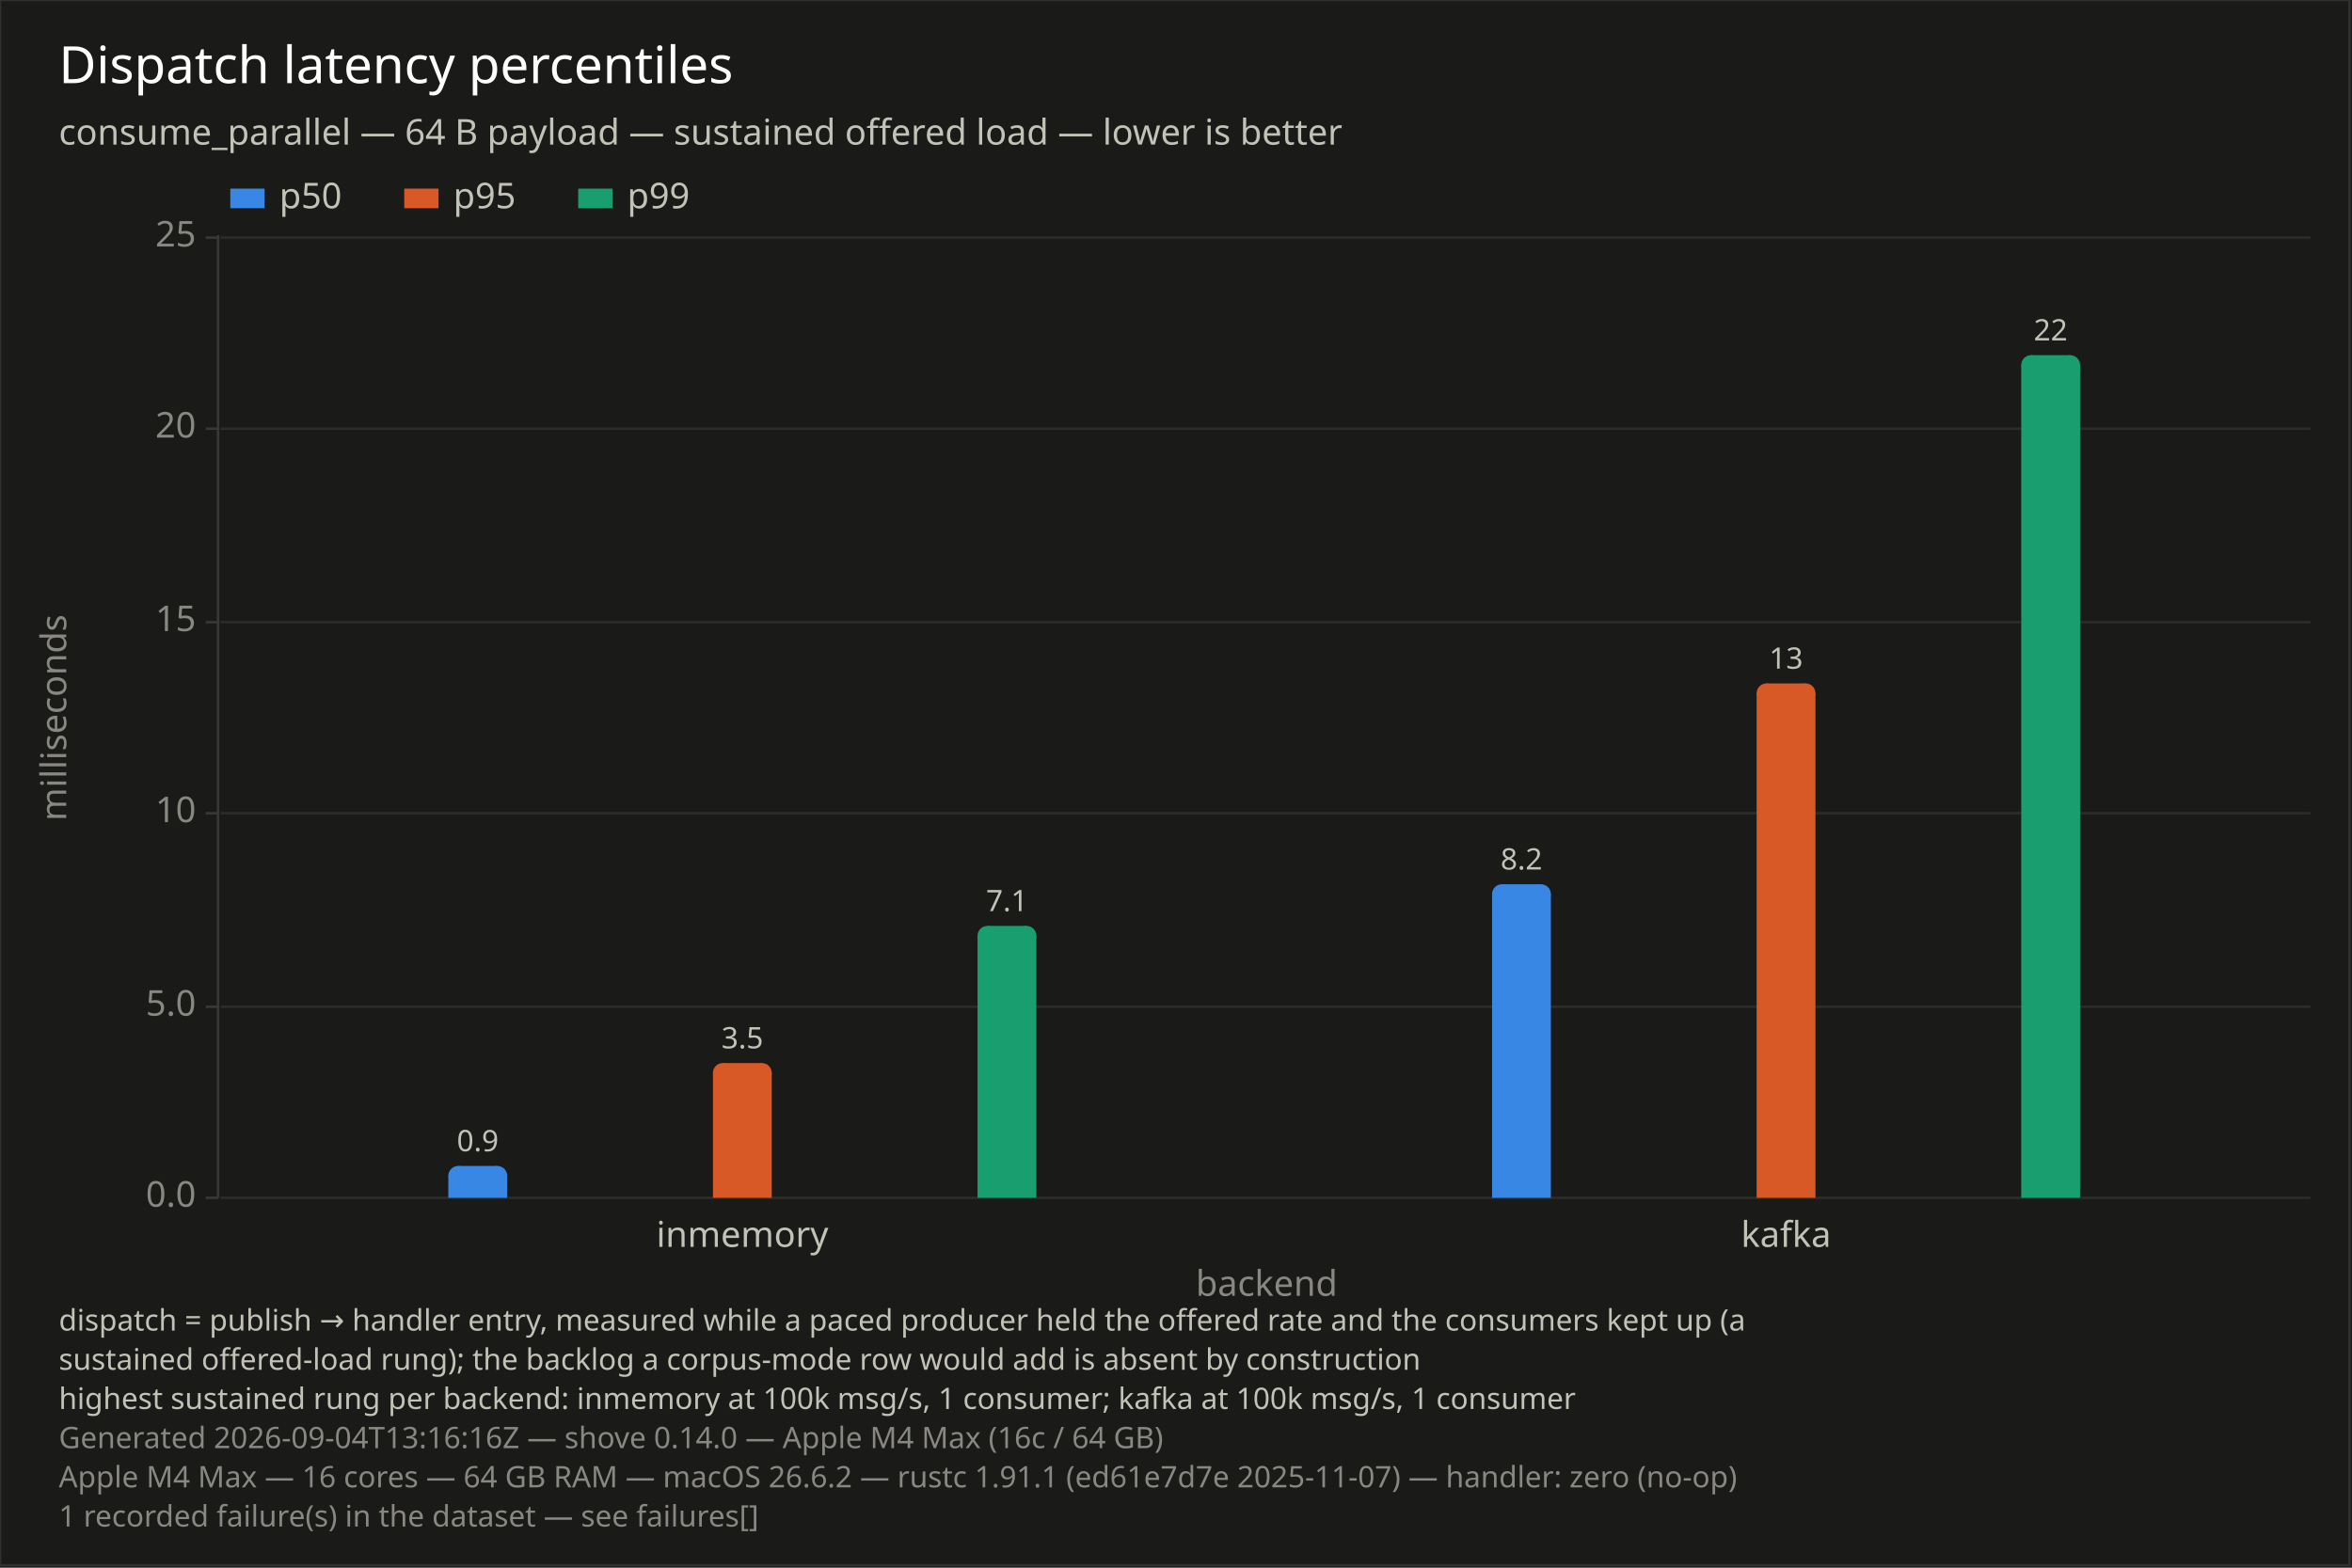
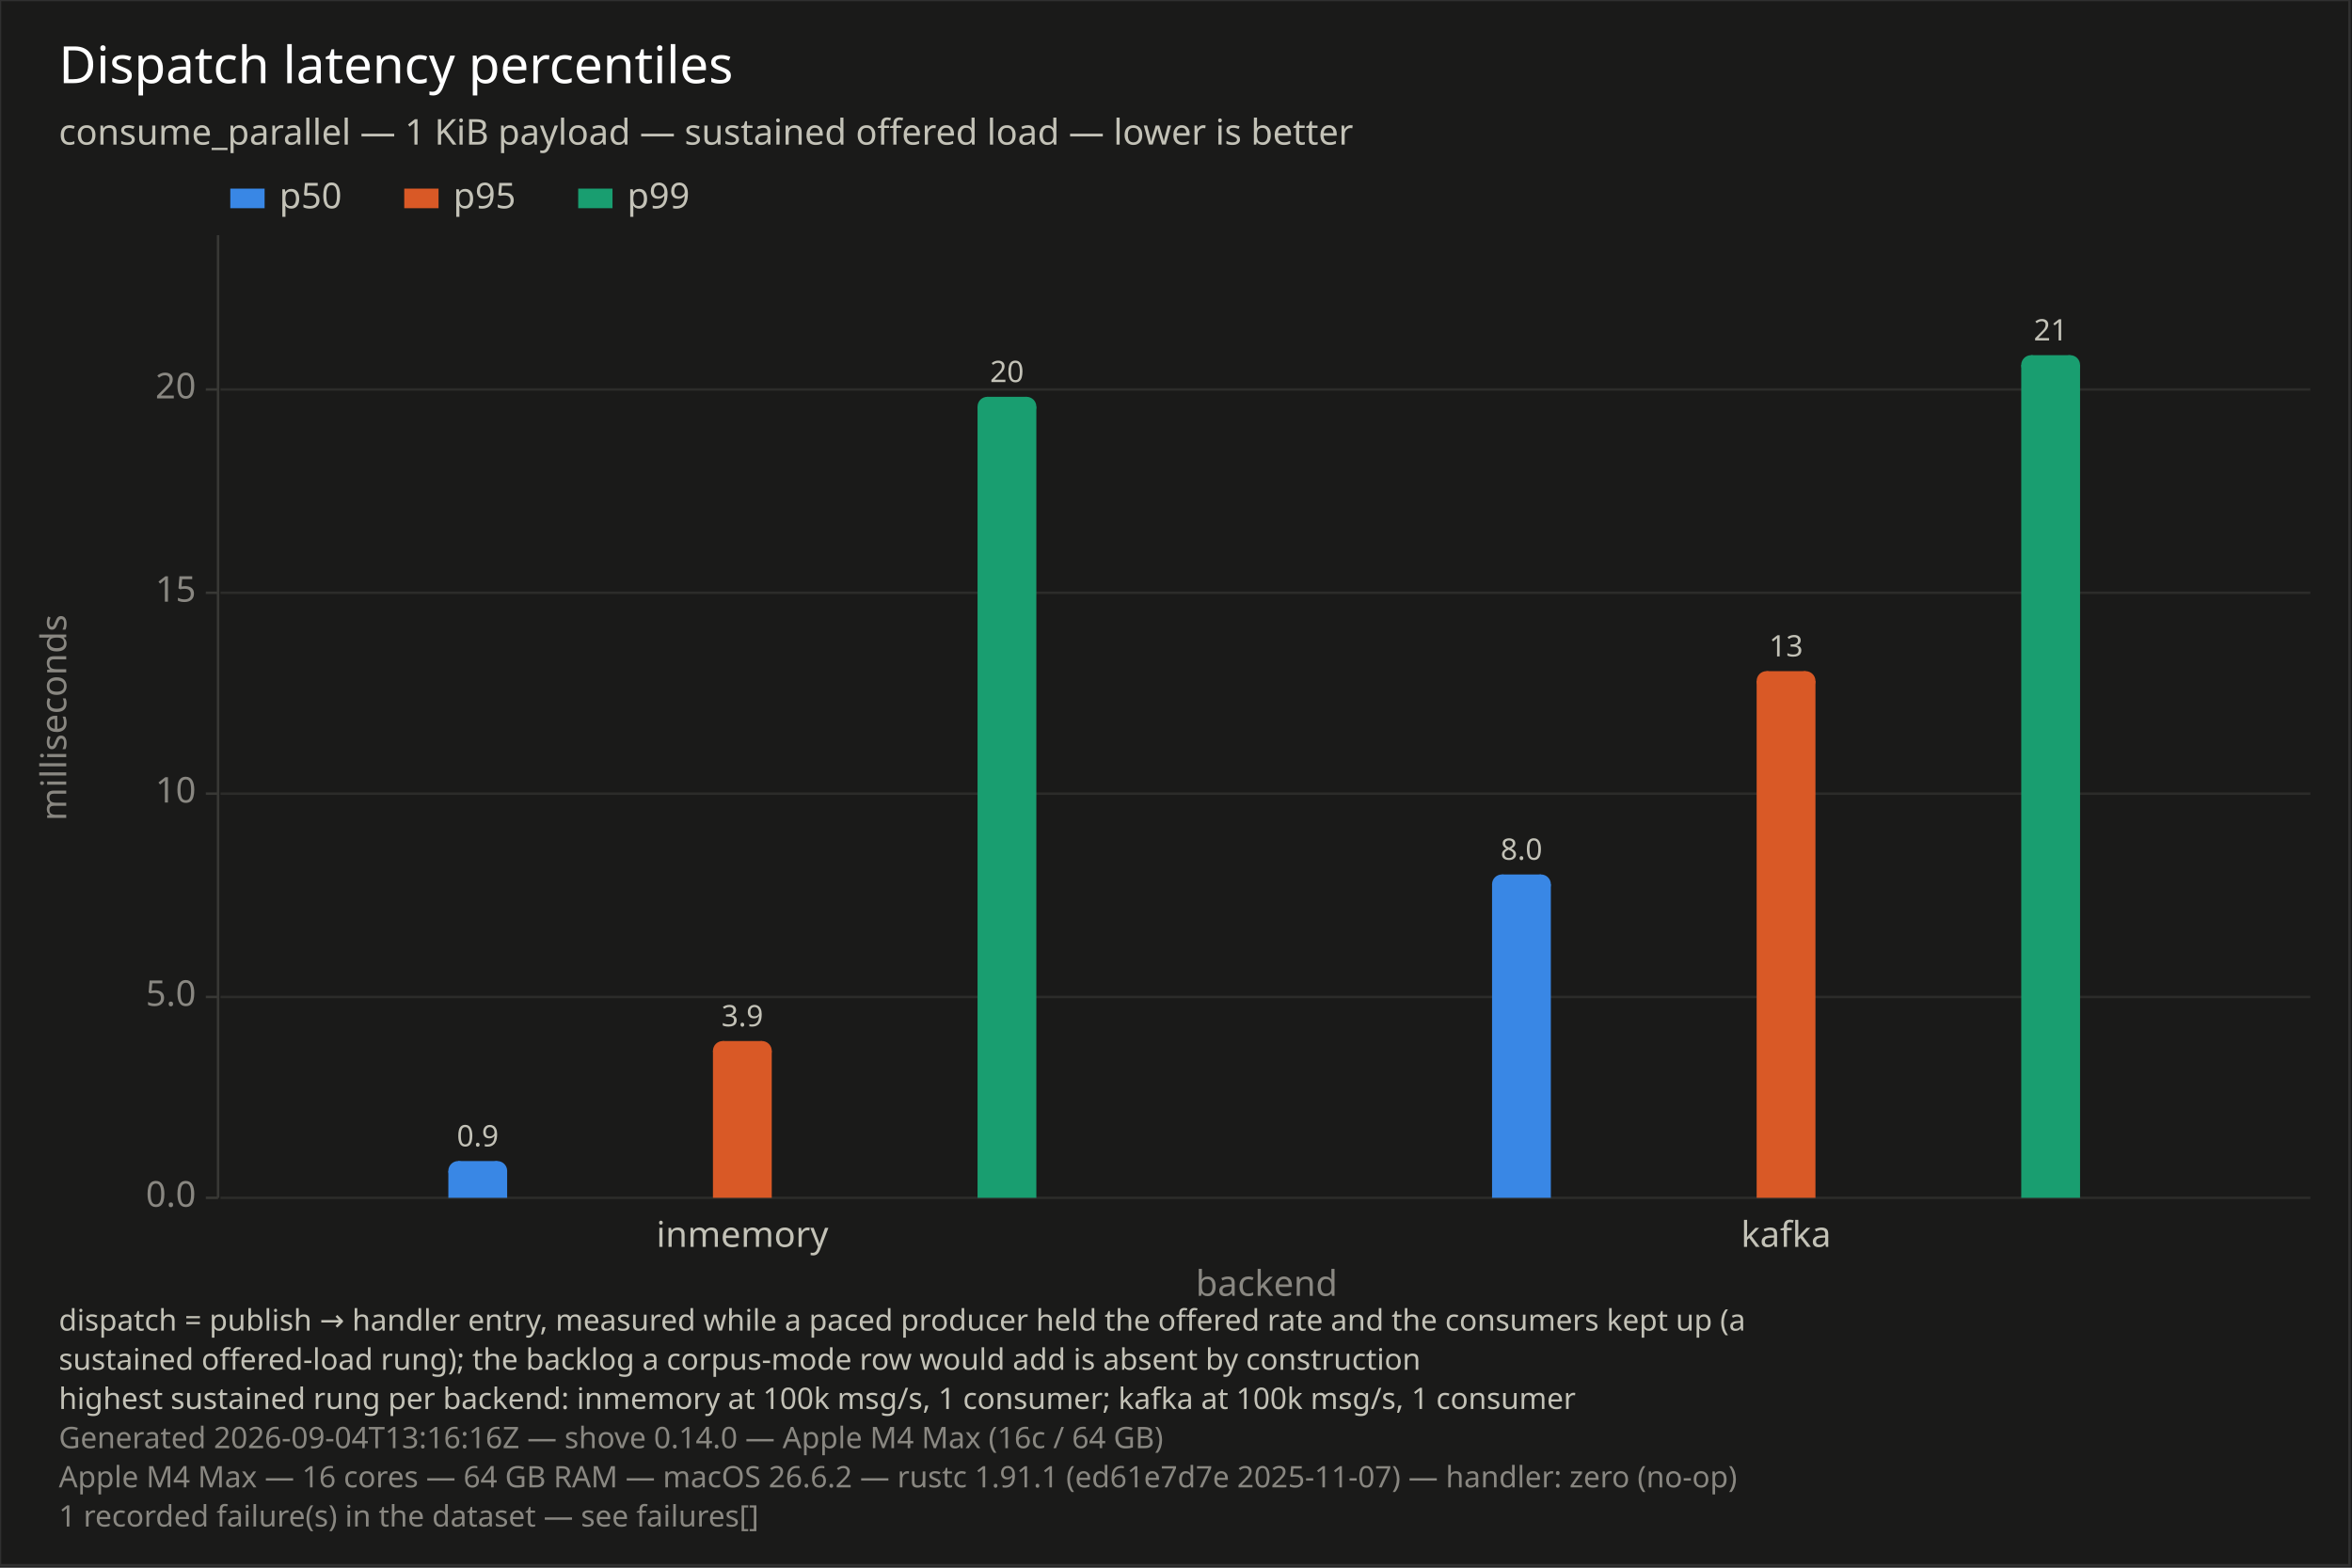
<svg xmlns="http://www.w3.org/2000/svg" width="960" height="640" viewBox="0 0 960 640">
  <rect x="0" y="0" width="960" height="640" opacity="1" fill="#1A1A19" stroke="none" />
  <rect x="0" y="0" width="959" height="639" opacity="0.1" fill="none" stroke="#FFFFFF" />
  <text x="24" y="18" dy="0.76em" text-anchor="start" font-family="sans-serif" font-size="20.968" opacity="1" fill="#FFFFFF">
Dispatch latency percentiles
</text>
  <text x="24" y="48" dy="0.76em" text-anchor="start" font-family="sans-serif" font-size="14.516" opacity="1" fill="#C3C2B7">
- consume_parallel — 64 B payload — sustained offered load — lower is better
+ consume_parallel — 1 KiB payload — sustained offered load — lower is better
</text>
  <text x="24" y="534" dy="0.76em" text-anchor="start" font-family="sans-serif" font-size="12.097" opacity="1" fill="#C3C2B7">
dispatch = publish → handler entry, measured while a paced producer held the offered rate and the consumers kept up (a
</text>
  <text x="24" y="550" dy="0.76em" text-anchor="start" font-family="sans-serif" font-size="12.097" opacity="1" fill="#C3C2B7">
sustained offered-load rung); the backlog a corpus-mode row would add is absent by construction
</text>
  <text x="24" y="566" dy="0.76em" text-anchor="start" font-family="sans-serif" font-size="12.097" opacity="1" fill="#C3C2B7">
highest sustained rung per backend: inmemory at 100k msg/s, 1 consumer; kafka at 100k msg/s, 1 consumer
</text>
  <text x="24" y="582" dy="0.76em" text-anchor="start" font-family="sans-serif" font-size="12.097" opacity="1" fill="#898781">
Generated 2026-09-04T13:16:16Z — shove 0.14.0 — Apple M4 Max (16c / 64 GB)
</text>
  <text x="24" y="598" dy="0.76em" text-anchor="start" font-family="sans-serif" font-size="12.097" opacity="1" fill="#898781">
Apple M4 Max — 16 cores — 64 GB RAM — macOS 26.6.2 — rustc 1.91.1 (ed61e7d7e 2025-11-07) — handler: zero (no-op)
</text>
  <text x="24" y="614" dy="0.76em" text-anchor="start" font-family="sans-serif" font-size="12.097" opacity="1" fill="#898781">
1 recorded failure(s) in the dataset — see failures[]
</text>
  <text x="16" y="293" dy="0.76em" text-anchor="middle" font-family="sans-serif" font-size="14.516" opacity="1" fill="#898781" transform="rotate(270, 16, 293)">
milliseconds
</text>
  <line opacity="1" stroke="#2C2C2A" stroke-width="1" x1="90" y1="489" x2="943" y2="489" />
-   <line opacity="1" stroke="#2C2C2A" stroke-width="1" x1="90" y1="411" x2="943" y2="411" />
-   <line opacity="1" stroke="#2C2C2A" stroke-width="1" x1="90" y1="332" x2="943" y2="332" />
-   <line opacity="1" stroke="#2C2C2A" stroke-width="1" x1="90" y1="254" x2="943" y2="254" />
-   <line opacity="1" stroke="#2C2C2A" stroke-width="1" x1="90" y1="175" x2="943" y2="175" />
-   <line opacity="1" stroke="#2C2C2A" stroke-width="1" x1="90" y1="97" x2="943" y2="97" />
+   <line opacity="1" stroke="#2C2C2A" stroke-width="1" x1="90" y1="407" x2="943" y2="407" />
+   <line opacity="1" stroke="#2C2C2A" stroke-width="1" x1="90" y1="324" x2="943" y2="324" />
+   <line opacity="1" stroke="#2C2C2A" stroke-width="1" x1="90" y1="242" x2="943" y2="242" />
+   <line opacity="1" stroke="#2C2C2A" stroke-width="1" x1="90" y1="159" x2="943" y2="159" />
  <polyline fill="none" opacity="1" stroke="#383835" stroke-width="1" points="89,96 89,489 " />
  <text x="80" y="489" dy="0.5ex" text-anchor="end" font-family="sans-serif" font-size="14.516" opacity="1" fill="#898781">
0.0
</text>
  <polyline fill="none" opacity="1" stroke="#383835" stroke-width="1" points="84,489 89,489 " />
-   <text x="80" y="411" dy="0.5ex" text-anchor="end" font-family="sans-serif" font-size="14.516" opacity="1" fill="#898781">
+   <text x="80" y="407" dy="0.5ex" text-anchor="end" font-family="sans-serif" font-size="14.516" opacity="1" fill="#898781">
5.0
</text>
-   <polyline fill="none" opacity="1" stroke="#383835" stroke-width="1" points="84,411 89,411 " />
-   <text x="80" y="332" dy="0.5ex" text-anchor="end" font-family="sans-serif" font-size="14.516" opacity="1" fill="#898781">
+   <polyline fill="none" opacity="1" stroke="#383835" stroke-width="1" points="84,407 89,407 " />
+   <text x="80" y="324" dy="0.5ex" text-anchor="end" font-family="sans-serif" font-size="14.516" opacity="1" fill="#898781">
10
</text>
-   <polyline fill="none" opacity="1" stroke="#383835" stroke-width="1" points="84,332 89,332 " />
-   <text x="80" y="254" dy="0.5ex" text-anchor="end" font-family="sans-serif" font-size="14.516" opacity="1" fill="#898781">
+   <polyline fill="none" opacity="1" stroke="#383835" stroke-width="1" points="84,324 89,324 " />
+   <text x="80" y="242" dy="0.5ex" text-anchor="end" font-family="sans-serif" font-size="14.516" opacity="1" fill="#898781">
15
</text>
-   <polyline fill="none" opacity="1" stroke="#383835" stroke-width="1" points="84,254 89,254 " />
-   <text x="80" y="175" dy="0.5ex" text-anchor="end" font-family="sans-serif" font-size="14.516" opacity="1" fill="#898781">
+   <polyline fill="none" opacity="1" stroke="#383835" stroke-width="1" points="84,242 89,242 " />
+   <text x="80" y="159" dy="0.5ex" text-anchor="end" font-family="sans-serif" font-size="14.516" opacity="1" fill="#898781">
20
</text>
-   <polyline fill="none" opacity="1" stroke="#383835" stroke-width="1" points="84,175 89,175 " />
-   <text x="80" y="97" dy="0.5ex" text-anchor="end" font-family="sans-serif" font-size="14.516" opacity="1" fill="#898781">
- 25
- </text>
-   <polyline fill="none" opacity="1" stroke="#383835" stroke-width="1" points="84,97 89,97 " />
-   <rect x="183" y="480" width="24" height="9" opacity="1" fill="#3987E5" stroke="none" />
-   <rect x="187" y="476" width="16" height="5" opacity="1" fill="#3987E5" stroke="none" />
-   <circle cx="187" cy="480" r="4" opacity="1" fill="#3987E5" stroke="none" stroke-width="0" />
-   <circle cx="203" cy="480" r="4" opacity="1" fill="#3987E5" stroke="none" stroke-width="0" />
-   <text x="195" y="473" dy="-0.5ex" text-anchor="middle" font-family="sans-serif" font-size="12.097" opacity="1" fill="#C3C2B7">
+   <polyline fill="none" opacity="1" stroke="#383835" stroke-width="1" points="84,159 89,159 " />
+   <rect x="183" y="478" width="24" height="11" opacity="1" fill="#3987E5" stroke="none" />
+   <rect x="187" y="474" width="16" height="5" opacity="1" fill="#3987E5" stroke="none" />
+   <circle cx="187" cy="478" r="4" opacity="1" fill="#3987E5" stroke="none" stroke-width="0" />
+   <circle cx="203" cy="478" r="4" opacity="1" fill="#3987E5" stroke="none" stroke-width="0" />
+   <text x="195" y="471" dy="-0.5ex" text-anchor="middle" font-family="sans-serif" font-size="12.097" opacity="1" fill="#C3C2B7">
0.9
</text>
-   <rect x="291" y="438" width="24" height="51" opacity="1" fill="#D95926" stroke="none" />
-   <rect x="295" y="434" width="16" height="5" opacity="1" fill="#D95926" stroke="none" />
-   <circle cx="295" cy="438" r="4" opacity="1" fill="#D95926" stroke="none" stroke-width="0" />
-   <circle cx="311" cy="438" r="4" opacity="1" fill="#D95926" stroke="none" stroke-width="0" />
-   <text x="303" y="431" dy="-0.5ex" text-anchor="middle" font-family="sans-serif" font-size="12.097" opacity="1" fill="#C3C2B7">
- 3.5
+   <rect x="291" y="429" width="24" height="60" opacity="1" fill="#D95926" stroke="none" />
+   <rect x="295" y="425" width="16" height="5" opacity="1" fill="#D95926" stroke="none" />
+   <circle cx="295" cy="429" r="4" opacity="1" fill="#D95926" stroke="none" stroke-width="0" />
+   <circle cx="311" cy="429" r="4" opacity="1" fill="#D95926" stroke="none" stroke-width="0" />
+   <text x="303" y="422" dy="-0.5ex" text-anchor="middle" font-family="sans-serif" font-size="12.097" opacity="1" fill="#C3C2B7">
+ 3.9
</text>
-   <rect x="399" y="382" width="24" height="107" opacity="1" fill="#199E70" stroke="none" />
-   <rect x="403" y="378" width="16" height="5" opacity="1" fill="#199E70" stroke="none" />
-   <circle cx="403" cy="382" r="4" opacity="1" fill="#199E70" stroke="none" stroke-width="0" />
-   <circle cx="419" cy="382" r="4" opacity="1" fill="#199E70" stroke="none" stroke-width="0" />
-   <text x="411" y="375" dy="-0.5ex" text-anchor="middle" font-family="sans-serif" font-size="12.097" opacity="1" fill="#C3C2B7">
- 7.1
+   <rect x="399" y="166" width="24" height="323" opacity="1" fill="#199E70" stroke="none" />
+   <rect x="403" y="162" width="16" height="5" opacity="1" fill="#199E70" stroke="none" />
+   <circle cx="403" cy="166" r="4" opacity="1" fill="#199E70" stroke="none" stroke-width="0" />
+   <circle cx="419" cy="166" r="4" opacity="1" fill="#199E70" stroke="none" stroke-width="0" />
+   <text x="411" y="159" dy="-0.5ex" text-anchor="middle" font-family="sans-serif" font-size="12.097" opacity="1" fill="#C3C2B7">
+ 20
</text>
-   <rect x="609" y="365" width="24" height="124" opacity="1" fill="#3987E5" stroke="none" />
-   <rect x="613" y="361" width="16" height="5" opacity="1" fill="#3987E5" stroke="none" />
-   <circle cx="613" cy="365" r="4" opacity="1" fill="#3987E5" stroke="none" stroke-width="0" />
-   <circle cx="629" cy="365" r="4" opacity="1" fill="#3987E5" stroke="none" stroke-width="0" />
-   <text x="621" y="358" dy="-0.5ex" text-anchor="middle" font-family="sans-serif" font-size="12.097" opacity="1" fill="#C3C2B7">
- 8.2
+   <rect x="609" y="361" width="24" height="128" opacity="1" fill="#3987E5" stroke="none" />
+   <rect x="613" y="357" width="16" height="5" opacity="1" fill="#3987E5" stroke="none" />
+   <circle cx="613" cy="361" r="4" opacity="1" fill="#3987E5" stroke="none" stroke-width="0" />
+   <circle cx="629" cy="361" r="4" opacity="1" fill="#3987E5" stroke="none" stroke-width="0" />
+   <text x="621" y="354" dy="-0.5ex" text-anchor="middle" font-family="sans-serif" font-size="12.097" opacity="1" fill="#C3C2B7">
+ 8.0
</text>
-   <rect x="717" y="283" width="24" height="206" opacity="1" fill="#D95926" stroke="none" />
-   <rect x="721" y="279" width="16" height="5" opacity="1" fill="#D95926" stroke="none" />
-   <circle cx="721" cy="283" r="4" opacity="1" fill="#D95926" stroke="none" stroke-width="0" />
-   <circle cx="737" cy="283" r="4" opacity="1" fill="#D95926" stroke="none" stroke-width="0" />
-   <text x="729" y="276" dy="-0.5ex" text-anchor="middle" font-family="sans-serif" font-size="12.097" opacity="1" fill="#C3C2B7">
+   <rect x="717" y="278" width="24" height="211" opacity="1" fill="#D95926" stroke="none" />
+   <rect x="721" y="274" width="16" height="5" opacity="1" fill="#D95926" stroke="none" />
+   <circle cx="721" cy="278" r="4" opacity="1" fill="#D95926" stroke="none" stroke-width="0" />
+   <circle cx="737" cy="278" r="4" opacity="1" fill="#D95926" stroke="none" stroke-width="0" />
+   <text x="729" y="271" dy="-0.5ex" text-anchor="middle" font-family="sans-serif" font-size="12.097" opacity="1" fill="#C3C2B7">
13
</text>
  <rect x="825" y="149" width="24" height="340" opacity="1" fill="#199E70" stroke="none" />
  <rect x="829" y="145" width="16" height="5" opacity="1" fill="#199E70" stroke="none" />
  <circle cx="829" cy="149" r="4" opacity="1" fill="#199E70" stroke="none" stroke-width="0" />
  <circle cx="845" cy="149" r="4" opacity="1" fill="#199E70" stroke="none" stroke-width="0" />
  <text x="837" y="142" dy="-0.5ex" text-anchor="middle" font-family="sans-serif" font-size="12.097" opacity="1" fill="#C3C2B7">
- 22
+ 21
</text>
  <text x="303" y="498" dy="0.76em" text-anchor="middle" font-family="sans-serif" font-size="14.516" opacity="1" fill="#C3C2B7">
inmemory
</text>
  <text x="729" y="498" dy="0.76em" text-anchor="middle" font-family="sans-serif" font-size="14.516" opacity="1" fill="#C3C2B7">
kafka
</text>
  <text x="517" y="518" dy="0.76em" text-anchor="middle" font-family="sans-serif" font-size="14.516" opacity="1" fill="#898781">
backend
</text>
  <rect x="94" y="77" width="14" height="8" opacity="1" fill="#3987E5" stroke="none" />
  <text x="114" y="74" dy="0.76em" text-anchor="start" font-family="sans-serif" font-size="14.516" opacity="1" fill="#C3C2B7">
p50
</text>
  <rect x="165" y="77" width="14" height="8" opacity="1" fill="#D95926" stroke="none" />
  <text x="185" y="74" dy="0.76em" text-anchor="start" font-family="sans-serif" font-size="14.516" opacity="1" fill="#C3C2B7">
p95
</text>
  <rect x="236" y="77" width="14" height="8" opacity="1" fill="#199E70" stroke="none" />
  <text x="256" y="74" dy="0.76em" text-anchor="start" font-family="sans-serif" font-size="14.516" opacity="1" fill="#C3C2B7">
p99
</text>
</svg>
